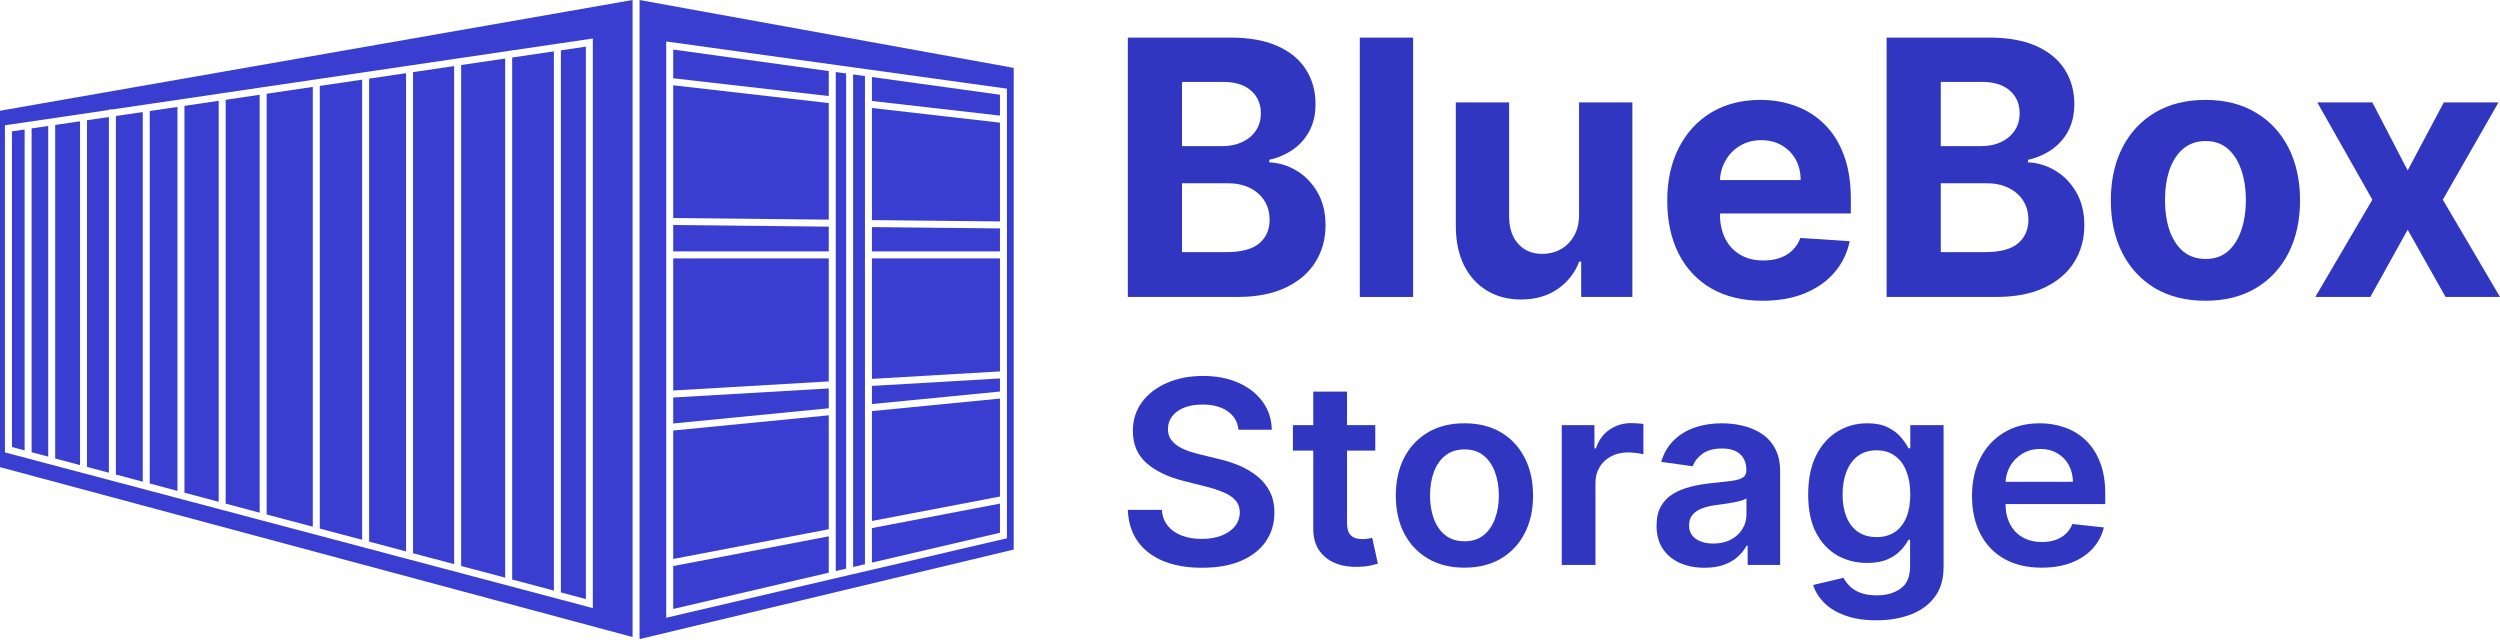
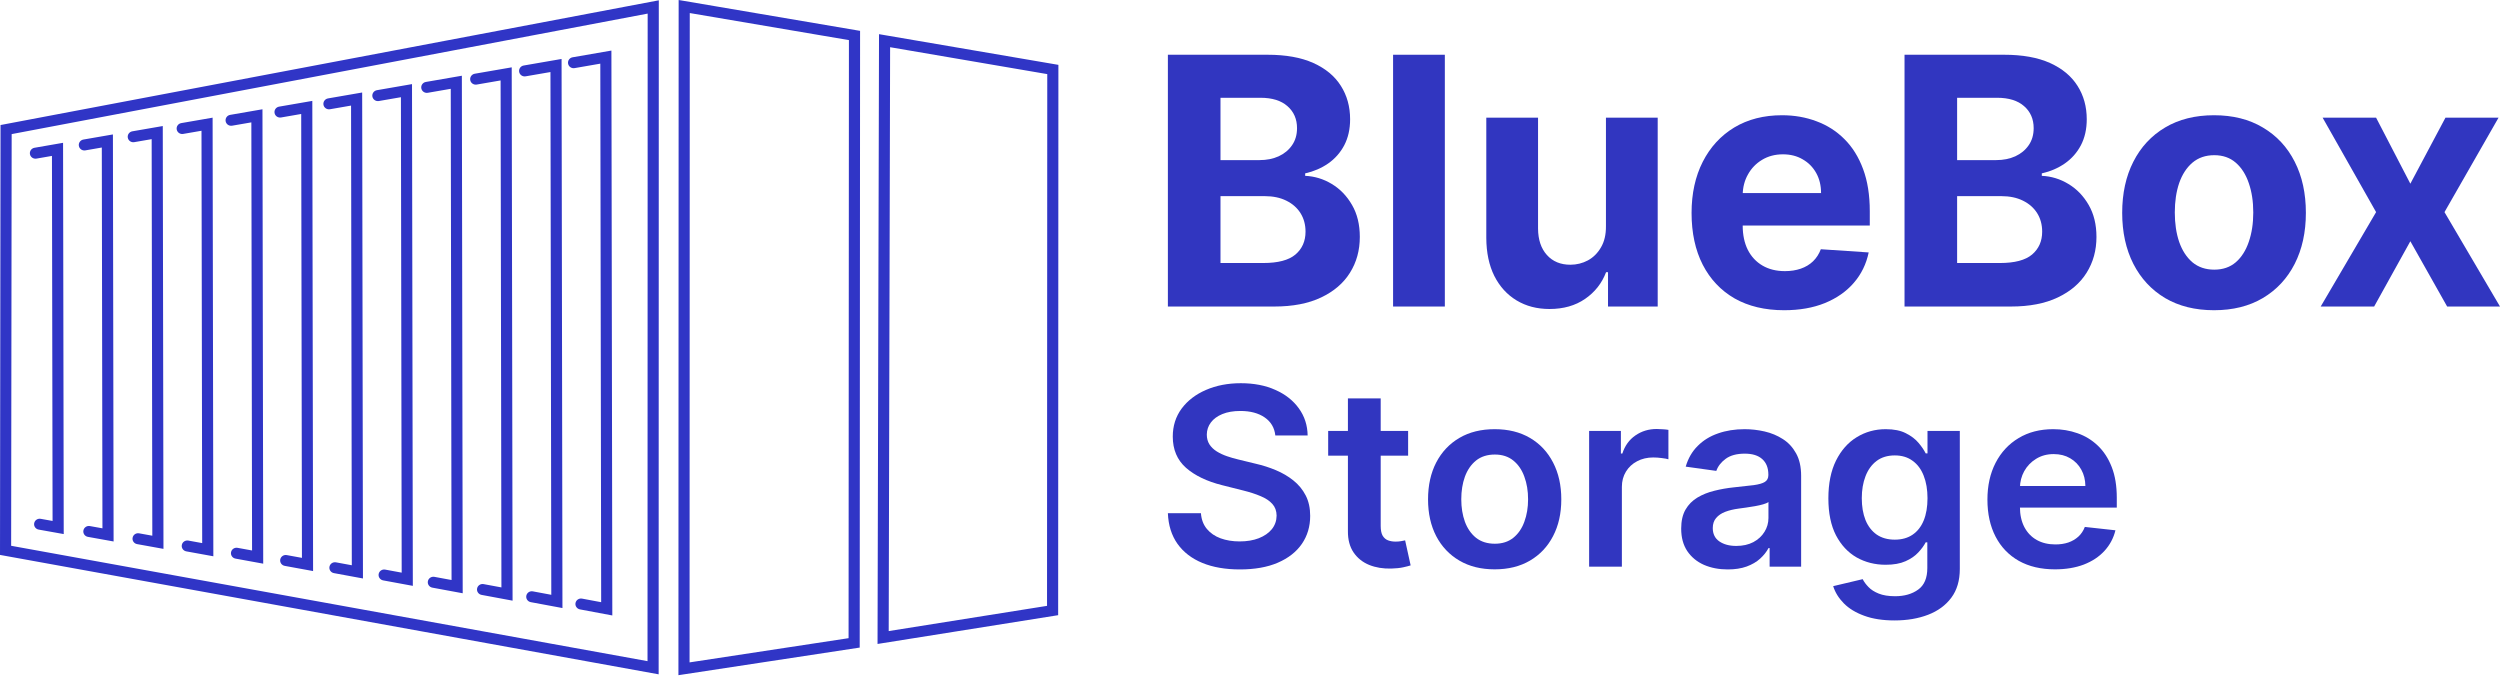
- <svg xmlns="http://www.w3.org/2000/svg" width="133" height="34" viewBox="0 0 133 34" fill="none">
-   <path d="M60 15.798V2H65.459C66.462 2 67.299 2.15 67.969 2.451C68.639 2.752 69.143 3.17 69.48 3.705C69.817 4.235 69.986 4.845 69.986 5.537C69.986 6.076 69.879 6.55 69.666 6.959C69.453 7.363 69.16 7.695 68.788 7.956C68.419 8.212 67.998 8.394 67.523 8.501V8.636C68.042 8.659 68.528 8.807 68.981 9.081C69.438 9.355 69.808 9.739 70.092 10.233C70.376 10.723 70.518 11.306 70.518 11.985C70.518 12.717 70.339 13.37 69.979 13.945C69.624 14.516 69.098 14.967 68.401 15.299C67.705 15.632 66.846 15.798 65.825 15.798H60ZM62.883 13.413H65.233C66.036 13.413 66.622 13.258 66.99 12.948C67.359 12.634 67.543 12.216 67.543 11.695C67.543 11.313 67.452 10.976 67.27 10.684C67.088 10.392 66.828 10.163 66.491 9.997C66.158 9.831 65.761 9.748 65.299 9.748H62.883V13.413ZM62.883 7.774H65.02C65.415 7.774 65.765 7.704 66.071 7.565C66.382 7.421 66.626 7.219 66.804 6.959C66.986 6.698 67.077 6.386 67.077 6.022C67.077 5.524 66.901 5.122 66.551 4.816C66.205 4.511 65.712 4.358 65.073 4.358H62.883V7.774Z" fill="#3136C0" />
-   <path d="M75.177 2V15.798H72.341V2H75.177Z" fill="#3136C0" />
-   <path d="M84.006 11.392V5.449H86.842V15.798H84.119V13.918H84.013C83.782 14.524 83.398 15.012 82.861 15.38C82.328 15.748 81.678 15.933 80.91 15.933C80.227 15.933 79.626 15.775 79.106 15.461C78.587 15.147 78.181 14.7 77.888 14.12C77.6 13.541 77.453 12.847 77.449 12.039V5.449H80.285V11.527C80.289 12.137 80.451 12.62 80.771 12.975C81.09 13.33 81.518 13.507 82.055 13.507C82.397 13.507 82.717 13.429 83.014 13.271C83.311 13.11 83.551 12.872 83.733 12.557C83.919 12.243 84.01 11.854 84.006 11.392Z" fill="#3136C0" />
-   <path d="M93.77 16C92.719 16 91.813 15.784 91.054 15.353C90.3 14.918 89.719 14.302 89.31 13.507C88.902 12.708 88.698 11.762 88.698 10.671C88.698 9.606 88.902 8.672 89.31 7.868C89.719 7.064 90.293 6.438 91.034 5.988C91.78 5.539 92.654 5.315 93.657 5.315C94.332 5.315 94.96 5.425 95.541 5.645C96.127 5.86 96.638 6.186 97.073 6.622C97.512 7.057 97.854 7.605 98.098 8.266C98.342 8.921 98.464 9.689 98.464 10.57V11.358H89.829V9.579H95.794C95.794 9.166 95.706 8.8 95.528 8.481C95.35 8.162 95.104 7.913 94.789 7.733C94.478 7.549 94.117 7.457 93.704 7.457C93.273 7.457 92.892 7.558 92.559 7.76C92.231 7.958 91.973 8.225 91.787 8.562C91.6 8.894 91.505 9.265 91.5 9.674V11.365C91.5 11.877 91.594 12.319 91.78 12.692C91.971 13.065 92.239 13.352 92.585 13.554C92.932 13.757 93.342 13.858 93.817 13.858C94.132 13.858 94.421 13.813 94.683 13.723C94.944 13.633 95.169 13.498 95.355 13.319C95.541 13.139 95.683 12.919 95.781 12.658L98.404 12.834C98.271 13.471 97.998 14.028 97.585 14.504C97.177 14.976 96.649 15.344 96.001 15.609C95.357 15.87 94.614 16 93.77 16Z" fill="#3136C0" />
-   <path d="M100.368 15.798V2H105.827C106.83 2 107.666 2.15 108.337 2.451C109.007 2.752 109.51 3.17 109.848 3.705C110.185 4.235 110.354 4.845 110.354 5.537C110.354 6.076 110.247 6.55 110.034 6.959C109.821 7.363 109.528 7.695 109.155 7.956C108.787 8.212 108.365 8.394 107.891 8.501V8.636C108.41 8.659 108.896 8.807 109.348 9.081C109.806 9.355 110.176 9.739 110.46 10.233C110.744 10.723 110.886 11.306 110.886 11.985C110.886 12.717 110.707 13.37 110.347 13.945C109.992 14.516 109.466 14.967 108.769 15.299C108.073 15.632 107.214 15.798 106.193 15.798H100.368ZM103.25 13.413H105.6C106.404 13.413 106.99 13.258 107.358 12.948C107.726 12.634 107.911 12.216 107.911 11.695C107.911 11.313 107.82 10.976 107.638 10.684C107.456 10.392 107.196 10.163 106.859 9.997C106.526 9.831 106.129 9.748 105.667 9.748H103.25V13.413ZM103.25 7.774H105.387C105.782 7.774 106.133 7.704 106.439 7.565C106.75 7.421 106.994 7.219 107.172 6.959C107.354 6.698 107.445 6.386 107.445 6.022C107.445 5.524 107.269 5.122 106.919 4.816C106.572 4.511 106.08 4.358 105.441 4.358H103.25V7.774Z" fill="#3136C0" />
-   <path d="M117.329 16C116.295 16 115.4 15.778 114.646 15.333C113.896 14.884 113.317 14.259 112.908 13.46C112.5 12.656 112.296 11.724 112.296 10.664C112.296 9.595 112.5 8.661 112.908 7.861C113.317 7.057 113.896 6.433 114.646 5.988C115.4 5.539 116.295 5.315 117.329 5.315C118.363 5.315 119.255 5.539 120.005 5.988C120.76 6.433 121.341 7.057 121.749 7.861C122.158 8.661 122.362 9.595 122.362 10.664C122.362 11.724 122.158 12.656 121.749 13.46C121.341 14.259 120.76 14.884 120.005 15.333C119.255 15.778 118.363 16 117.329 16ZM117.342 13.777C117.813 13.777 118.205 13.642 118.52 13.373C118.836 13.098 119.073 12.726 119.233 12.254C119.397 11.783 119.479 11.246 119.479 10.644C119.479 10.042 119.397 9.505 119.233 9.034C119.073 8.562 118.836 8.189 118.52 7.915C118.205 7.641 117.813 7.504 117.342 7.504C116.867 7.504 116.468 7.641 116.144 7.915C115.824 8.189 115.582 8.562 115.418 9.034C115.258 9.505 115.179 10.042 115.179 10.644C115.179 11.246 115.258 11.783 115.418 12.254C115.582 12.726 115.824 13.098 116.144 13.373C116.468 13.642 116.867 13.777 117.342 13.777Z" fill="#3136C0" />
-   <path d="M126.21 5.449L128.087 9.067L130.011 5.449H132.92L129.958 10.624L133 15.798H130.104L128.087 12.22L126.103 15.798H123.174L126.21 10.624L123.28 5.449H126.21Z" fill="#3136C0" />
-   <path d="M65.888 22.863C65.842 22.439 65.647 22.11 65.303 21.874C64.962 21.639 64.519 21.521 63.974 21.521C63.59 21.521 63.261 21.577 62.986 21.69C62.712 21.803 62.502 21.957 62.356 22.151C62.211 22.344 62.136 22.566 62.133 22.814C62.133 23.021 62.181 23.2 62.277 23.352C62.376 23.503 62.51 23.633 62.679 23.739C62.847 23.843 63.034 23.93 63.239 24.001C63.444 24.072 63.651 24.131 63.859 24.18L64.812 24.412C65.196 24.5 65.564 24.617 65.918 24.766C66.275 24.915 66.594 25.102 66.876 25.328C67.16 25.554 67.385 25.827 67.55 26.146C67.716 26.466 67.798 26.841 67.798 27.27C67.798 27.851 67.646 28.363 67.342 28.805C67.038 29.245 66.598 29.589 66.022 29.837C65.45 30.083 64.757 30.205 63.944 30.205C63.153 30.205 62.467 30.086 61.885 29.847C61.306 29.608 60.853 29.259 60.526 28.801C60.202 28.342 60.026 27.784 60 27.125H61.811C61.837 27.47 61.946 27.758 62.138 27.987C62.33 28.216 62.58 28.387 62.887 28.5C63.198 28.613 63.545 28.67 63.929 28.67C64.329 28.67 64.68 28.612 64.981 28.495C65.285 28.376 65.523 28.211 65.695 28.002C65.867 27.788 65.955 27.54 65.958 27.256C65.955 26.997 65.877 26.784 65.725 26.616C65.573 26.445 65.359 26.303 65.085 26.19C64.814 26.074 64.496 25.97 64.132 25.88L62.977 25.589C62.14 25.38 61.478 25.061 60.992 24.635C60.509 24.206 60.268 23.636 60.268 22.925C60.268 22.341 60.43 21.829 60.754 21.39C61.081 20.951 61.526 20.61 62.089 20.368C62.651 20.123 63.287 20 63.998 20C64.719 20 65.351 20.123 65.893 20.368C66.439 20.61 66.867 20.948 67.178 21.38C67.489 21.81 67.65 22.304 67.659 22.863H65.888Z" fill="#3136C0" />
-   <path d="M73.165 22.616V23.972H68.784V22.616H73.165ZM69.866 20.833H71.662V27.817C71.662 28.053 71.698 28.234 71.771 28.36C71.847 28.483 71.946 28.567 72.068 28.612C72.191 28.657 72.326 28.68 72.475 28.68C72.588 28.68 72.69 28.672 72.783 28.655C72.879 28.639 72.951 28.625 73.001 28.612L73.303 29.983C73.208 30.015 73.07 30.05 72.892 30.089C72.716 30.128 72.501 30.15 72.247 30.157C71.797 30.17 71.392 30.104 71.031 29.958C70.671 29.81 70.385 29.581 70.173 29.27C69.965 28.96 69.862 28.573 69.866 28.108V20.833Z" fill="#3136C0" />
-   <path d="M77.908 30.2C77.164 30.2 76.519 30.041 75.974 29.721C75.428 29.401 75.005 28.954 74.704 28.379C74.406 27.805 74.257 27.133 74.257 26.364C74.257 25.596 74.406 24.923 74.704 24.345C75.005 23.767 75.428 23.318 75.974 22.998C76.519 22.678 77.164 22.519 77.908 22.519C78.653 22.519 79.297 22.678 79.843 22.998C80.389 23.318 80.81 23.767 81.108 24.345C81.409 24.923 81.559 25.596 81.559 26.364C81.559 27.133 81.409 27.805 81.108 28.379C80.81 28.954 80.389 29.401 79.843 29.721C79.297 30.041 78.653 30.2 77.908 30.2ZM77.918 28.796C78.322 28.796 78.659 28.688 78.93 28.471C79.201 28.252 79.403 27.958 79.535 27.59C79.671 27.222 79.739 26.812 79.739 26.36C79.739 25.904 79.671 25.492 79.535 25.124C79.403 24.753 79.201 24.458 78.93 24.238C78.659 24.018 78.322 23.909 77.918 23.909C77.505 23.909 77.161 24.018 76.886 24.238C76.615 24.458 76.412 24.753 76.276 25.124C76.144 25.492 76.078 25.904 76.078 26.36C76.078 26.812 76.144 27.222 76.276 27.59C76.412 27.958 76.615 28.252 76.886 28.471C77.161 28.688 77.505 28.796 77.918 28.796Z" fill="#3136C0" />
-   <path d="M83.084 30.055V22.616H84.825V23.855H84.904C85.043 23.426 85.281 23.095 85.619 22.863C85.959 22.627 86.348 22.509 86.784 22.509C86.884 22.509 86.994 22.514 87.117 22.523C87.243 22.53 87.347 22.541 87.429 22.557V24.17C87.353 24.144 87.233 24.122 87.067 24.102C86.905 24.08 86.748 24.069 86.596 24.069C86.269 24.069 85.974 24.138 85.713 24.277C85.455 24.412 85.251 24.601 85.103 24.843C84.954 25.086 84.879 25.365 84.879 25.681V30.055H83.084Z" fill="#3136C0" />
-   <path d="M90.679 30.205C90.196 30.205 89.761 30.121 89.374 29.953C88.99 29.782 88.686 29.53 88.461 29.198C88.24 28.865 88.129 28.455 88.129 27.968C88.129 27.548 88.208 27.201 88.367 26.926C88.526 26.652 88.742 26.432 89.017 26.267C89.291 26.103 89.6 25.979 89.944 25.895C90.292 25.807 90.65 25.744 91.021 25.706C91.467 25.66 91.829 25.62 92.107 25.585C92.385 25.546 92.587 25.488 92.713 25.41C92.841 25.329 92.906 25.205 92.906 25.037V25.008C92.906 24.643 92.795 24.361 92.574 24.161C92.352 23.96 92.033 23.86 91.616 23.86C91.176 23.86 90.827 23.954 90.57 24.141C90.315 24.328 90.143 24.55 90.054 24.805L88.377 24.572C88.509 24.12 88.727 23.742 89.032 23.439C89.336 23.132 89.708 22.903 90.148 22.751C90.588 22.596 91.074 22.519 91.606 22.519C91.973 22.519 92.339 22.561 92.703 22.645C93.066 22.729 93.399 22.867 93.7 23.061C94.001 23.252 94.242 23.512 94.424 23.841C94.609 24.17 94.702 24.582 94.702 25.076V30.055H92.975V29.033H92.916C92.807 29.24 92.653 29.434 92.455 29.614C92.26 29.792 92.013 29.936 91.715 30.046C91.421 30.152 91.076 30.205 90.679 30.205ZM91.145 28.917C91.505 28.917 91.818 28.848 92.082 28.709C92.347 28.567 92.55 28.379 92.693 28.147C92.838 27.914 92.911 27.661 92.911 27.386V26.51C92.855 26.555 92.759 26.597 92.623 26.636C92.491 26.674 92.342 26.708 92.177 26.737C92.011 26.766 91.848 26.792 91.686 26.815C91.524 26.837 91.383 26.857 91.264 26.873C90.996 26.909 90.756 26.967 90.545 27.047C90.333 27.128 90.166 27.241 90.044 27.386C89.921 27.528 89.86 27.712 89.86 27.939C89.86 28.261 89.981 28.505 90.222 28.67C90.464 28.835 90.771 28.917 91.145 28.917Z" fill="#3136C0" />
-   <path d="M99.821 33C99.176 33 98.623 32.914 98.159 32.743C97.697 32.575 97.324 32.349 97.043 32.065C96.762 31.781 96.567 31.466 96.458 31.121L98.075 30.738C98.148 30.883 98.254 31.027 98.393 31.169C98.531 31.314 98.718 31.434 98.953 31.528C99.191 31.624 99.491 31.673 99.851 31.673C100.36 31.673 100.782 31.552 101.116 31.31C101.45 31.071 101.617 30.677 101.617 30.128V28.718H101.528C101.435 28.899 101.3 29.085 101.121 29.275C100.946 29.466 100.713 29.626 100.422 29.755C100.134 29.884 99.772 29.949 99.335 29.949C98.75 29.949 98.219 29.815 97.743 29.547C97.27 29.275 96.893 28.872 96.612 28.336C96.334 27.796 96.195 27.122 96.195 26.311C96.195 25.494 96.334 24.805 96.612 24.243C96.893 23.678 97.272 23.25 97.748 22.959C98.224 22.666 98.755 22.519 99.34 22.519C99.787 22.519 100.154 22.593 100.441 22.741C100.732 22.887 100.964 23.063 101.136 23.269C101.308 23.473 101.439 23.665 101.528 23.846H101.627V22.616H103.398V30.176C103.398 30.812 103.243 31.339 102.932 31.755C102.621 32.172 102.196 32.483 101.657 32.69C101.118 32.897 100.506 33 99.821 33ZM99.836 28.573C100.217 28.573 100.541 28.483 100.809 28.302C101.076 28.121 101.28 27.861 101.419 27.522C101.558 27.183 101.627 26.776 101.627 26.301C101.627 25.833 101.558 25.423 101.419 25.071C101.283 24.719 101.081 24.446 100.813 24.253C100.549 24.056 100.223 23.957 99.836 23.957C99.436 23.957 99.102 24.059 98.834 24.262C98.566 24.466 98.365 24.745 98.229 25.1C98.093 25.452 98.025 25.853 98.025 26.301C98.025 26.757 98.093 27.155 98.229 27.498C98.368 27.837 98.571 28.102 98.839 28.292C99.11 28.479 99.443 28.573 99.836 28.573Z" fill="#3136C0" />
-   <path d="M108.612 30.2C107.848 30.2 107.188 30.046 106.632 29.735C106.08 29.422 105.655 28.98 105.358 28.408C105.06 27.834 104.911 27.157 104.911 26.379C104.911 25.614 105.06 24.942 105.358 24.364C105.658 23.783 106.078 23.331 106.618 23.008C107.157 22.682 107.79 22.519 108.518 22.519C108.987 22.519 109.43 22.593 109.847 22.741C110.267 22.887 110.637 23.113 110.958 23.419C111.282 23.726 111.537 24.117 111.722 24.592C111.907 25.063 112 25.625 112 26.277V26.815H105.754V25.633H110.279C110.275 25.297 110.201 24.998 110.055 24.737C109.91 24.472 109.706 24.264 109.445 24.112C109.187 23.96 108.886 23.884 108.542 23.884C108.175 23.884 107.853 23.972 107.575 24.146C107.297 24.317 107.081 24.543 106.925 24.824C106.773 25.102 106.695 25.407 106.692 25.74V26.771C106.692 27.204 106.773 27.575 106.935 27.885C107.097 28.192 107.324 28.428 107.615 28.592C107.906 28.754 108.246 28.835 108.637 28.835C108.898 28.835 109.134 28.799 109.346 28.728C109.558 28.654 109.741 28.546 109.897 28.404C110.052 28.261 110.169 28.085 110.249 27.876L111.926 28.06C111.82 28.492 111.618 28.87 111.32 29.193C111.026 29.513 110.649 29.761 110.189 29.939C109.73 30.113 109.204 30.2 108.612 30.2Z" fill="#3136C0" />
-   <path d="M9.813 26.212L11.634 26.695V5.363L9.813 5.632V26.212Z" fill="#393ED0" />
-   <path d="M7.967 25.724L9.441 26.115V5.688L7.967 5.905V25.724Z" fill="#393ED0" />
-   <path d="M4.629 24.839L5.793 25.148V6.225L4.629 6.396V24.839Z" fill="#393ED0" />
-   <path d="M53.198 5.04L46.387 4.098V5.372L53.198 6.15V5.04Z" fill="#393ED0" />
-   <path d="M12.006 26.793L13.815 27.273V5.042L12.006 5.308V26.793Z" fill="#393ED0" />
-   <path d="M0 24.852L33.653 33.89V0L0 5.892V24.852ZM0.263 6.665L0.422 6.642L5.793 5.849V5.819H5.996L7.594 5.583L7.966 5.528L9.441 5.311L9.813 5.256L11.632 4.987L12.004 4.932L13.814 4.665L14.186 4.61L16.64 4.247L17.012 4.192L19.264 3.86L19.636 3.805L21.601 3.515L21.973 3.46L24.16 3.137L24.532 3.082L26.874 2.736L27.246 2.681L29.465 2.354L29.837 2.299L31.539 2.048V32.351L31.305 32.289L21.834 29.78L21.601 29.718L0.263 24.068V6.665Z" fill="#393ED0" />
-   <path d="M14.187 27.371L16.64 28.021V4.624L14.187 4.986V27.371Z" fill="#393ED0" />
-   <path d="M21.602 3.893L19.637 4.183V28.815L21.602 29.335V3.893Z" fill="#393ED0" />
-   <path d="M17.012 28.121L19.265 28.717V4.238L17.012 4.57V28.121Z" fill="#393ED0" />
-   <path d="M6.165 25.247L7.595 25.625V5.96L6.165 6.171V25.247Z" fill="#393ED0" />
-   <path d="M29.467 2.732L27.247 3.06V30.83L29.467 31.419V2.732Z" fill="#393ED0" />
-   <path d="M26.876 3.114L24.533 3.459V30.111L26.876 30.732V3.114Z" fill="#393ED0" />
-   <path d="M31.168 2.481L29.839 2.678V31.517L31.168 31.87V2.481Z" fill="#393ED0" />
-   <path d="M0.635 23.782L1.31 23.961V6.888L0.635 6.987V23.782Z" fill="#393ED0" />
-   <path d="M24.16 3.515L21.974 3.837V29.433L24.16 30.012V3.515Z" fill="#393ED0" />
-   <path d="M1.682 24.059L2.564 24.292V6.701L1.682 6.831V24.059Z" fill="#393ED0" />
-   <path d="M2.936 24.392L4.257 24.742V6.452L2.936 6.647V24.392Z" fill="#393ED0" />
-   <path d="M34.025 33.999L53.929 29.236V3.612L34.025 0.001V33.999ZM35.443 2.207L53.569 4.716V20.792V21.166V28.636L45.385 30.544L45.013 30.631L44.461 30.76L44.089 30.846L35.443 32.863V2.207Z" fill="#393ED0" />
-   <path d="M44.09 12.057L35.815 11.971V13.375H44.09V12.057Z" fill="#393ED0" />
-   <path d="M44.09 20.665L35.815 21.148V22.529L44.09 21.72V20.665Z" fill="#393ED0" />
-   <path d="M44.09 13.747H35.815V20.774L44.09 20.291V13.747Z" fill="#393ED0" />
-   <path d="M44.09 5.484L35.815 4.538V11.599L44.09 11.685V5.484Z" fill="#393ED0" />
-   <path d="M44.09 22.095L35.815 22.903V29.737L44.09 28.155V22.095Z" fill="#393ED0" />
-   <path d="M53.198 6.525L46.387 5.746V11.709L53.198 11.78V6.525Z" fill="#393ED0" />
-   <path d="M44.09 28.533L35.815 30.114V32.396L44.09 30.466V28.533Z" fill="#393ED0" />
-   <path d="M44.09 3.781L35.815 2.636V4.165L44.09 5.11V3.781Z" fill="#393ED0" />
-   <path d="M53.198 13.747H46.387V20.156L53.198 19.759V13.747Z" fill="#393ED0" />
-   <path d="M53.198 20.133L46.387 20.53V21.495L53.198 20.83V20.133Z" fill="#393ED0" />
-   <path d="M53.198 12.152L46.387 12.081V13.376H53.198V12.152Z" fill="#393ED0" />
-   <path d="M45.014 28.357V27.979V22.003V21.629V20.611V20.238V13.748V13.376V12.067V11.695V5.59V5.216V3.909L44.462 3.832V5.153V5.527V11.689V12.061V13.376V13.748V20.27V20.643V21.684V22.058V28.085V28.463V30.38L45.014 30.252V28.357Z" fill="#393ED0" />
-   <path d="M46.015 28.165V27.787V21.906V21.532V20.553V20.179V13.748V13.376V12.078V11.706V5.705V5.33V4.047L45.386 3.96V5.258V5.632V11.699V12.071V13.376V13.748V20.216V20.589V21.593V21.967V27.908V28.286V30.164L46.015 30.017V28.165Z" fill="#393ED0" />
-   <path d="M53.198 26.792L46.387 28.094V29.93L53.198 28.342V26.792Z" fill="#393ED0" />
-   <path d="M53.198 21.204L46.387 21.869V27.716L53.198 26.415V21.204Z" fill="#393ED0" />
+ <svg xmlns="http://www.w3.org/2000/svg" width="137" height="37" viewBox="0 0 137 37" fill="none">
+   <path d="M35.484 36.231L35.492 0.745L0.639 7.349L0.611 29.909L35.484 36.231ZM1.995 8.692C1.829 8.72 1.67 8.611 1.641 8.447C1.612 8.283 1.724 8.127 1.89 8.098L3.456 7.826C3.468 14.973 3.48 22.12 3.492 29.267L2.12 29.022C1.954 28.993 1.843 28.837 1.873 28.674C1.903 28.51 2.061 28.402 2.227 28.431L2.881 28.548L2.847 8.544L1.995 8.692ZM4.676 8.241C4.51 8.27 4.351 8.16 4.322 7.996C4.293 7.832 4.404 7.676 4.571 7.647L6.188 7.367C6.2 14.802 6.213 22.237 6.225 29.673L4.816 29.42C4.651 29.39 4.54 29.234 4.57 29.071C4.6 28.908 4.758 28.799 4.924 28.828L5.614 28.952L5.579 8.084L4.676 8.241ZM7.357 7.79C7.191 7.819 7.032 7.709 7.003 7.545C6.974 7.381 7.085 7.225 7.252 7.196L8.92 6.907C8.932 14.631 8.945 22.355 8.958 30.078L7.512 29.817C7.346 29.787 7.236 29.631 7.267 29.468C7.297 29.304 7.456 29.196 7.622 29.226L8.347 29.357L8.311 7.625L7.357 7.79ZM10.038 7.339C9.871 7.368 9.713 7.258 9.684 7.094C9.655 6.93 9.766 6.774 9.933 6.746L11.651 6.448C11.664 14.46 11.678 22.472 11.691 30.484L10.209 30.215C10.043 30.185 9.933 30.028 9.964 29.865C9.994 29.702 10.153 29.594 10.319 29.623L11.08 29.762L11.042 7.165L10.038 7.339ZM12.719 6.888C12.552 6.917 12.394 6.807 12.365 6.643C12.336 6.479 12.447 6.323 12.613 6.295L14.383 5.988C14.397 14.289 14.411 22.589 14.424 30.889L12.906 30.612C12.74 30.582 12.63 30.426 12.661 30.262C12.691 30.099 12.85 29.991 13.016 30.021L13.813 30.166L13.774 6.706L12.719 6.888ZM15.4 6.438C15.233 6.466 15.075 6.357 15.046 6.193C15.016 6.029 15.128 5.872 15.294 5.844L17.115 5.529L17.157 31.294L15.603 31.01C15.437 30.98 15.327 30.823 15.357 30.66C15.388 30.497 15.547 30.389 15.713 30.419L16.546 30.571L16.506 6.246L15.4 6.438ZM18.081 5.987C17.914 6.015 17.755 5.906 17.726 5.742C17.697 5.578 17.809 5.422 17.975 5.393L19.847 5.069C19.861 13.946 19.876 22.823 19.89 31.7L18.299 31.407C18.134 31.378 18.024 31.221 18.054 31.058C18.085 30.894 18.244 30.786 18.41 30.816L19.279 30.976L19.238 5.786L18.081 5.987ZM20.761 5.536C20.595 5.565 20.436 5.455 20.407 5.291C20.378 5.127 20.49 4.971 20.656 4.942L22.578 4.609C22.593 13.775 22.608 22.94 22.623 32.105L20.995 31.805C20.829 31.774 20.72 31.617 20.751 31.454C20.782 31.291 20.942 31.183 21.108 31.214L22.012 31.381L21.97 5.327L20.761 5.536ZM23.442 5.085C23.276 5.114 23.117 5.004 23.088 4.84C23.059 4.676 23.17 4.52 23.337 4.491L25.31 4.15C25.325 13.604 25.341 23.057 25.356 32.511L23.692 32.203C23.526 32.172 23.417 32.015 23.448 31.851C23.479 31.688 23.639 31.581 23.804 31.611L24.745 31.785L24.701 4.867L23.442 5.085ZM26.123 4.634C25.957 4.663 25.798 4.553 25.769 4.389C25.74 4.225 25.851 4.069 26.018 4.04L28.042 3.69C28.058 13.432 28.073 23.174 28.089 32.916L26.389 32.6C26.223 32.569 26.114 32.412 26.145 32.249C26.176 32.086 26.335 31.978 26.501 32.009L27.478 32.19L27.433 4.408L26.123 4.634ZM28.804 4.183C28.637 4.212 28.479 4.102 28.45 3.938C28.421 3.774 28.532 3.618 28.699 3.59L30.774 3.231C30.79 13.261 30.806 23.291 30.822 33.321L29.086 32.998C28.92 32.967 28.811 32.81 28.842 32.647C28.873 32.483 29.032 32.376 29.198 32.406L30.211 32.595L30.165 3.948L28.804 4.183ZM31.485 3.733C31.318 3.761 31.16 3.651 31.131 3.487C31.102 3.324 31.213 3.167 31.38 3.139L33.505 2.771C33.522 13.09 33.539 23.408 33.555 33.727L31.782 33.395C31.617 33.364 31.507 33.207 31.538 33.044C31.57 32.881 31.729 32.773 31.895 32.804L32.944 33L32.897 3.488L31.485 3.733ZM57.39 4.061L48.778 2.587L48.701 34.583L57.377 33.201L57.39 4.061ZM48.526 1.933L58 3.554C57.996 13.607 57.992 23.66 57.987 33.712C54.688 34.238 51.388 34.764 48.089 35.289C48.116 24.15 48.143 13.011 48.17 1.872L48.526 1.933ZM46.502 34.972L46.521 2.198L37.799 0.715L37.788 36.299L46.502 34.972ZM47.132 1.945L47.112 35.487C43.8 35.991 40.489 36.496 37.178 37C37.182 24.667 37.186 12.333 37.19 -5.51343e-07L47.132 1.691L47.132 1.945ZM36.102 0.381L36.094 36.953C24.063 34.772 12.031 32.591 -6.02237e-07 30.409C0.01 22.557 0.019 14.704 0.029 6.852C12.053 4.573 24.078 2.295 36.103 0.017L36.102 0.381Z" fill="#3035C6" />
+   <path d="M64 16.798V3H69.459C70.462 3 71.299 3.15 71.969 3.451C72.639 3.752 73.143 4.17 73.48 4.705C73.817 5.235 73.986 5.845 73.986 6.537C73.986 7.076 73.879 7.55 73.666 7.959C73.453 8.363 73.16 8.695 72.788 8.956C72.419 9.212 71.998 9.394 71.523 9.501V9.636C72.042 9.659 72.528 9.807 72.981 10.081C73.438 10.355 73.808 10.739 74.092 11.233C74.376 11.723 74.518 12.306 74.518 12.985C74.518 13.717 74.339 14.37 73.979 14.945C73.624 15.516 73.098 15.967 72.401 16.299C71.705 16.632 70.846 16.798 69.825 16.798H64ZM66.883 14.413H69.233C70.036 14.413 70.622 14.258 70.99 13.948C71.359 13.634 71.543 13.216 71.543 12.695C71.543 12.313 71.452 11.976 71.27 11.684C71.088 11.392 70.828 11.163 70.491 10.997C70.158 10.831 69.761 10.748 69.299 10.748H66.883V14.413ZM66.883 8.774H69.02C69.415 8.774 69.765 8.704 70.071 8.565C70.382 8.421 70.626 8.219 70.804 7.959C70.986 7.698 71.077 7.386 71.077 7.022C71.077 6.524 70.901 6.122 70.551 5.816C70.205 5.511 69.712 5.358 69.073 5.358H66.883V8.774Z" fill="#3136C0" />
+   <path d="M79.177 3V16.798H76.341V3H79.177Z" fill="#3136C0" />
+   <path d="M88.006 12.392V6.449H90.842V16.798H88.119V14.918H88.013C87.782 15.524 87.398 16.012 86.861 16.38C86.328 16.748 85.678 16.933 84.91 16.933C84.227 16.933 83.626 16.775 83.106 16.461C82.587 16.147 82.181 15.7 81.888 15.12C81.6 14.541 81.453 13.847 81.449 13.039V6.449H84.285V12.527C84.289 13.137 84.451 13.62 84.771 13.975C85.09 14.33 85.518 14.507 86.055 14.507C86.397 14.507 86.717 14.429 87.014 14.271C87.311 14.11 87.551 13.872 87.733 13.557C87.919 13.243 88.01 12.854 88.006 12.392Z" fill="#3136C0" />
+   <path d="M97.77 17C96.719 17 95.813 16.784 95.054 16.353C94.3 15.918 93.719 15.302 93.31 14.507C92.902 13.708 92.698 12.762 92.698 11.671C92.698 10.606 92.902 9.672 93.31 8.868C93.719 8.064 94.293 7.438 95.034 6.988C95.78 6.539 96.654 6.315 97.657 6.315C98.332 6.315 98.96 6.425 99.541 6.645C100.127 6.86 100.638 7.186 101.073 7.622C101.512 8.057 101.854 8.605 102.098 9.266C102.342 9.921 102.464 10.689 102.464 11.57V12.358H93.829V10.579H99.794C99.794 10.166 99.706 9.8 99.528 9.481C99.35 9.162 99.104 8.913 98.789 8.733C98.478 8.549 98.117 8.457 97.704 8.457C97.273 8.457 96.892 8.558 96.559 8.76C96.231 8.958 95.973 9.225 95.787 9.562C95.6 9.894 95.505 10.265 95.5 10.674V12.365C95.5 12.877 95.594 13.319 95.78 13.692C95.971 14.065 96.239 14.352 96.585 14.554C96.932 14.757 97.342 14.858 97.817 14.858C98.132 14.858 98.421 14.813 98.683 14.723C98.944 14.633 99.169 14.498 99.355 14.319C99.541 14.139 99.683 13.919 99.781 13.658L102.404 13.834C102.271 14.471 101.998 15.028 101.585 15.504C101.177 15.976 100.649 16.344 100.001 16.609C99.357 16.87 98.614 17 97.77 17Z" fill="#3136C0" />
+   <path d="M104.368 16.798V3H109.827C110.83 3 111.666 3.15 112.337 3.451C113.007 3.752 113.51 4.17 113.848 4.705C114.185 5.235 114.354 5.845 114.354 6.537C114.354 7.076 114.247 7.55 114.034 7.959C113.821 8.363 113.528 8.695 113.155 8.956C112.787 9.212 112.365 9.394 111.891 9.501V9.636C112.41 9.659 112.896 9.807 113.348 10.081C113.806 10.355 114.176 10.739 114.46 11.233C114.744 11.723 114.886 12.306 114.886 12.985C114.886 13.717 114.707 14.37 114.347 14.945C113.992 15.516 113.466 15.967 112.769 16.299C112.073 16.632 111.214 16.798 110.193 16.798H104.368ZM107.25 14.413H109.6C110.404 14.413 110.99 14.258 111.358 13.948C111.726 13.634 111.911 13.216 111.911 12.695C111.911 12.313 111.82 11.976 111.638 11.684C111.456 11.392 111.196 11.163 110.859 10.997C110.526 10.831 110.129 10.748 109.667 10.748H107.25V14.413ZM107.25 8.774H109.387C109.782 8.774 110.133 8.704 110.439 8.565C110.75 8.421 110.994 8.219 111.172 7.959C111.354 7.698 111.445 7.386 111.445 7.022C111.445 6.524 111.269 6.122 110.919 5.816C110.572 5.511 110.08 5.358 109.441 5.358H107.25V8.774Z" fill="#3136C0" />
+   <path d="M121.329 17C120.295 17 119.4 16.778 118.646 16.333C117.896 15.884 117.317 15.259 116.908 14.46C116.5 13.656 116.296 12.724 116.296 11.664C116.296 10.595 116.5 9.661 116.908 8.861C117.317 8.057 117.896 7.433 118.646 6.988C119.4 6.539 120.295 6.315 121.329 6.315C122.363 6.315 123.255 6.539 124.005 6.988C124.76 7.433 125.341 8.057 125.749 8.861C126.158 9.661 126.362 10.595 126.362 11.664C126.362 12.724 126.158 13.656 125.749 14.46C125.341 15.259 124.76 15.884 124.005 16.333C123.255 16.778 122.363 17 121.329 17ZM121.342 14.777C121.813 14.777 122.205 14.642 122.52 14.373C122.836 14.098 123.073 13.726 123.233 13.254C123.397 12.783 123.479 12.246 123.479 11.644C123.479 11.042 123.397 10.505 123.233 10.034C123.073 9.562 122.836 9.189 122.52 8.915C122.205 8.641 121.813 8.504 121.342 8.504C120.867 8.504 120.468 8.641 120.144 8.915C119.824 9.189 119.582 9.562 119.418 10.034C119.258 10.505 119.179 11.042 119.179 11.644C119.179 12.246 119.258 12.783 119.418 13.254C119.582 13.726 119.824 14.098 120.144 14.373C120.468 14.642 120.867 14.777 121.342 14.777Z" fill="#3136C0" />
+   <path d="M130.21 6.449L132.087 10.067L134.011 6.449H136.92L133.958 11.624L137 16.798H134.104L132.087 13.22L130.103 16.798H127.174L130.21 11.624L127.28 6.449H130.21Z" fill="#3136C0" />
+   <path d="M69.888 23.863C69.842 23.439 69.647 23.11 69.303 22.874C68.962 22.639 68.519 22.521 67.974 22.521C67.59 22.521 67.261 22.577 66.986 22.69C66.712 22.803 66.502 22.957 66.356 23.151C66.211 23.344 66.136 23.566 66.133 23.814C66.133 24.021 66.181 24.2 66.277 24.352C66.376 24.503 66.51 24.633 66.679 24.739C66.847 24.843 67.034 24.93 67.239 25.001C67.444 25.072 67.651 25.131 67.859 25.18L68.812 25.412C69.196 25.5 69.564 25.617 69.918 25.766C70.275 25.915 70.594 26.102 70.876 26.328C71.16 26.554 71.385 26.827 71.55 27.146C71.716 27.466 71.798 27.841 71.798 28.27C71.798 28.851 71.646 29.363 71.342 29.805C71.038 30.245 70.598 30.589 70.022 30.837C69.45 31.083 68.757 31.205 67.944 31.205C67.153 31.205 66.467 31.086 65.885 30.847C65.306 30.608 64.853 30.259 64.526 29.801C64.202 29.342 64.026 28.784 64 28.125H65.811C65.837 28.47 65.946 28.758 66.138 28.987C66.33 29.216 66.58 29.387 66.887 29.5C67.198 29.613 67.545 29.67 67.929 29.67C68.329 29.67 68.68 29.612 68.981 29.495C69.285 29.376 69.523 29.211 69.695 29.002C69.867 28.788 69.955 28.54 69.958 28.256C69.955 27.997 69.877 27.784 69.725 27.616C69.573 27.445 69.359 27.303 69.085 27.19C68.814 27.074 68.496 26.97 68.132 26.88L66.977 26.589C66.14 26.38 65.478 26.061 64.992 25.635C64.509 25.206 64.268 24.636 64.268 23.925C64.268 23.341 64.43 22.829 64.754 22.39C65.081 21.951 65.526 21.61 66.088 21.368C66.651 21.123 67.287 21 67.998 21C68.719 21 69.351 21.123 69.893 21.368C70.439 21.61 70.867 21.948 71.178 22.38C71.489 22.81 71.65 23.304 71.659 23.863H69.888Z" fill="#3136C0" />
+   <path d="M77.165 23.616V24.972H72.784V23.616H77.165ZM73.866 21.833H75.662V28.817C75.662 29.053 75.698 29.234 75.771 29.36C75.847 29.483 75.946 29.567 76.068 29.612C76.191 29.657 76.326 29.68 76.475 29.68C76.588 29.68 76.69 29.672 76.783 29.655C76.879 29.639 76.951 29.625 77.001 29.612L77.303 30.983C77.208 31.015 77.07 31.05 76.892 31.089C76.716 31.128 76.501 31.15 76.247 31.157C75.797 31.17 75.392 31.104 75.031 30.958C74.671 30.81 74.385 30.581 74.173 30.27C73.965 29.96 73.862 29.573 73.866 29.108V21.833Z" fill="#3136C0" />
+   <path d="M81.908 31.2C81.164 31.2 80.519 31.041 79.974 30.721C79.428 30.401 79.005 29.954 78.704 29.379C78.406 28.805 78.257 28.133 78.257 27.364C78.257 26.596 78.406 25.923 78.704 25.345C79.005 24.767 79.428 24.318 79.974 23.998C80.519 23.678 81.164 23.519 81.908 23.519C82.653 23.519 83.297 23.678 83.843 23.998C84.389 24.318 84.81 24.767 85.108 25.345C85.409 25.923 85.559 26.596 85.559 27.364C85.559 28.133 85.409 28.805 85.108 29.379C84.81 29.954 84.389 30.401 83.843 30.721C83.297 31.041 82.653 31.2 81.908 31.2ZM81.918 29.796C82.322 29.796 82.659 29.688 82.93 29.471C83.201 29.252 83.403 28.958 83.535 28.59C83.671 28.222 83.739 27.812 83.739 27.36C83.739 26.904 83.671 26.492 83.535 26.124C83.403 25.753 83.201 25.458 82.93 25.238C82.659 25.018 82.322 24.909 81.918 24.909C81.505 24.909 81.161 25.018 80.886 25.238C80.615 25.458 80.412 25.753 80.276 26.124C80.144 26.492 80.078 26.904 80.078 27.36C80.078 27.812 80.144 28.222 80.276 28.59C80.412 28.958 80.615 29.252 80.886 29.471C81.161 29.688 81.505 29.796 81.918 29.796Z" fill="#3136C0" />
+   <path d="M87.084 31.055V23.616H88.825V24.855H88.904C89.043 24.426 89.281 24.095 89.619 23.863C89.959 23.627 90.348 23.509 90.784 23.509C90.884 23.509 90.994 23.514 91.117 23.523C91.243 23.53 91.347 23.541 91.429 23.557V25.17C91.353 25.144 91.233 25.122 91.067 25.102C90.905 25.08 90.748 25.069 90.596 25.069C90.269 25.069 89.974 25.138 89.713 25.277C89.455 25.412 89.251 25.601 89.103 25.843C88.954 26.086 88.879 26.365 88.879 26.681V31.055H87.084Z" fill="#3136C0" />
+   <path d="M94.679 31.205C94.196 31.205 93.761 31.121 93.374 30.953C92.99 30.782 92.686 30.53 92.461 30.198C92.24 29.865 92.129 29.455 92.129 28.968C92.129 28.548 92.208 28.201 92.367 27.926C92.526 27.652 92.742 27.432 93.017 27.267C93.291 27.103 93.6 26.979 93.944 26.895C94.292 26.807 94.65 26.744 95.021 26.706C95.467 26.66 95.829 26.62 96.107 26.585C96.385 26.546 96.587 26.488 96.713 26.41C96.841 26.329 96.906 26.205 96.906 26.037V26.008C96.906 25.643 96.795 25.361 96.574 25.161C96.352 24.96 96.033 24.86 95.616 24.86C95.176 24.86 94.827 24.954 94.57 25.141C94.315 25.328 94.143 25.55 94.054 25.805L92.377 25.572C92.509 25.12 92.727 24.742 93.032 24.439C93.336 24.132 93.708 23.903 94.148 23.751C94.588 23.596 95.074 23.519 95.606 23.519C95.973 23.519 96.339 23.561 96.703 23.645C97.066 23.729 97.399 23.867 97.7 24.061C98.001 24.252 98.242 24.512 98.424 24.841C98.609 25.17 98.702 25.582 98.702 26.076V31.055H96.975V30.033H96.916C96.807 30.24 96.653 30.434 96.455 30.614C96.26 30.792 96.013 30.936 95.715 31.046C95.421 31.152 95.076 31.205 94.679 31.205ZM95.145 29.917C95.505 29.917 95.818 29.848 96.082 29.709C96.347 29.567 96.55 29.379 96.693 29.147C96.838 28.914 96.911 28.661 96.911 28.386V27.51C96.855 27.555 96.759 27.597 96.623 27.636C96.491 27.674 96.342 27.708 96.177 27.737C96.011 27.766 95.848 27.792 95.686 27.815C95.524 27.837 95.383 27.857 95.264 27.873C94.996 27.909 94.756 27.967 94.545 28.047C94.333 28.128 94.166 28.241 94.044 28.386C93.921 28.528 93.86 28.712 93.86 28.939C93.86 29.261 93.981 29.505 94.222 29.67C94.464 29.835 94.771 29.917 95.145 29.917Z" fill="#3136C0" />
+   <path d="M103.821 34C103.176 34 102.622 33.914 102.159 33.743C101.696 33.575 101.324 33.349 101.043 33.065C100.762 32.781 100.567 32.466 100.458 32.121L102.075 31.738C102.148 31.883 102.254 32.027 102.393 32.169C102.532 32.315 102.718 32.434 102.953 32.528C103.191 32.624 103.491 32.673 103.851 32.673C104.36 32.673 104.782 32.552 105.116 32.31C105.45 32.071 105.617 31.677 105.617 31.128V29.718H105.528C105.435 29.899 105.3 30.085 105.121 30.275C104.946 30.466 104.713 30.626 104.422 30.755C104.134 30.884 103.772 30.949 103.335 30.949C102.75 30.949 102.219 30.815 101.743 30.547C101.27 30.275 100.893 29.872 100.612 29.336C100.334 28.796 100.195 28.122 100.195 27.311C100.195 26.494 100.334 25.805 100.612 25.243C100.893 24.678 101.271 24.25 101.748 23.959C102.224 23.666 102.755 23.519 103.34 23.519C103.787 23.519 104.154 23.593 104.441 23.741C104.732 23.887 104.964 24.063 105.136 24.269C105.308 24.473 105.439 24.665 105.528 24.846H105.627V23.616H107.398V31.176C107.398 31.812 107.243 32.339 106.932 32.755C106.621 33.172 106.196 33.483 105.657 33.69C105.118 33.897 104.506 34 103.821 34ZM103.836 29.573C104.217 29.573 104.541 29.483 104.809 29.302C105.076 29.121 105.28 28.861 105.419 28.522C105.558 28.183 105.627 27.776 105.627 27.301C105.627 26.833 105.558 26.423 105.419 26.071C105.283 25.719 105.081 25.446 104.813 25.253C104.549 25.056 104.223 24.957 103.836 24.957C103.436 24.957 103.102 25.059 102.834 25.262C102.566 25.466 102.365 25.745 102.229 26.1C102.093 26.452 102.026 26.853 102.026 27.301C102.026 27.757 102.093 28.155 102.229 28.498C102.368 28.837 102.571 29.102 102.839 29.292C103.11 29.479 103.443 29.573 103.836 29.573Z" fill="#3136C0" />
+   <path d="M112.612 31.2C111.848 31.2 111.188 31.046 110.632 30.735C110.08 30.422 109.655 29.98 109.358 29.408C109.06 28.834 108.911 28.157 108.911 27.379C108.911 26.614 109.06 25.942 109.358 25.364C109.658 24.783 110.078 24.331 110.618 24.008C111.157 23.682 111.79 23.519 112.518 23.519C112.987 23.519 113.43 23.593 113.847 23.741C114.267 23.887 114.637 24.113 114.958 24.419C115.282 24.726 115.537 25.117 115.722 25.592C115.907 26.063 116 26.625 116 27.277V27.815H109.754V26.633H114.279C114.275 26.297 114.201 25.998 114.055 25.737C113.91 25.472 113.706 25.264 113.445 25.112C113.187 24.96 112.886 24.884 112.542 24.884C112.175 24.884 111.853 24.972 111.575 25.146C111.297 25.317 111.081 25.543 110.925 25.824C110.773 26.102 110.695 26.407 110.692 26.74V27.771C110.692 28.204 110.773 28.575 110.935 28.885C111.097 29.192 111.324 29.428 111.615 29.592C111.906 29.754 112.246 29.835 112.637 29.835C112.898 29.835 113.134 29.799 113.346 29.728C113.558 29.654 113.741 29.546 113.897 29.404C114.052 29.261 114.169 29.085 114.249 28.876L115.926 29.06C115.82 29.492 115.618 29.87 115.32 30.193C115.026 30.513 114.649 30.761 114.189 30.939C113.73 31.113 113.204 31.2 112.612 31.2Z" fill="#3136C0" />
</svg>
